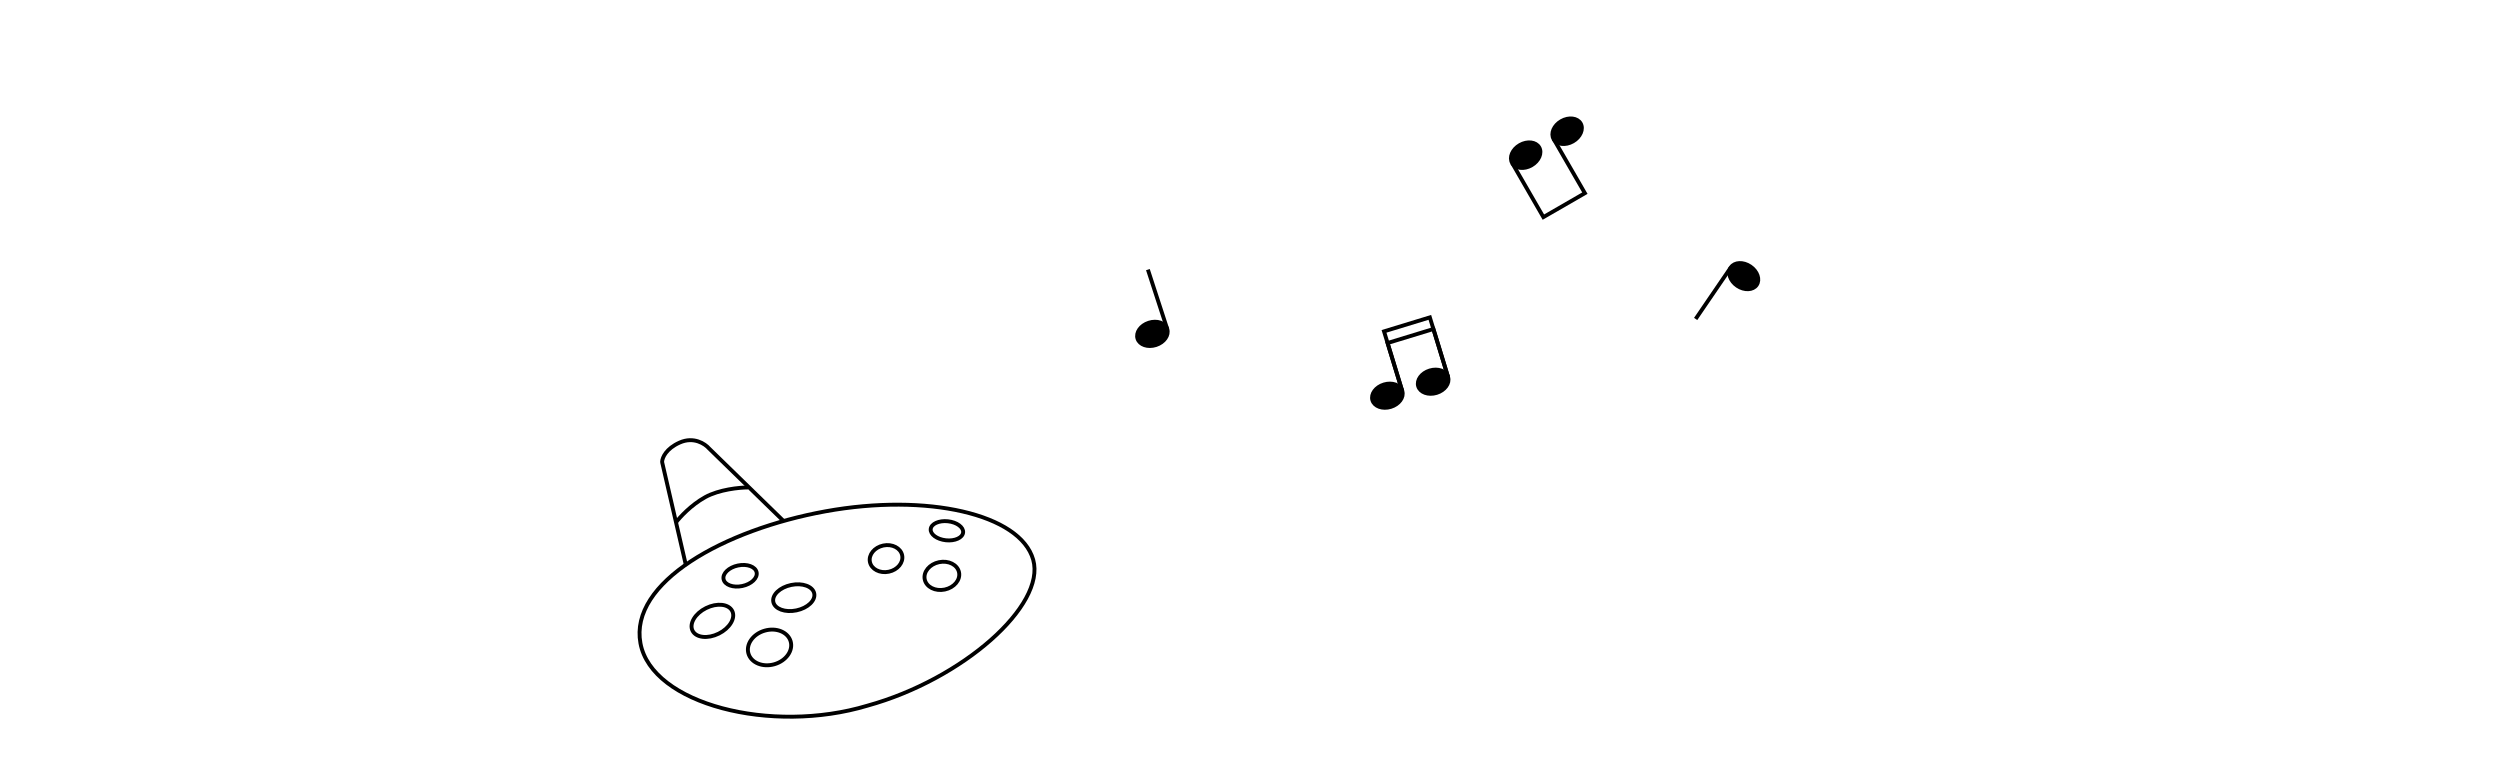
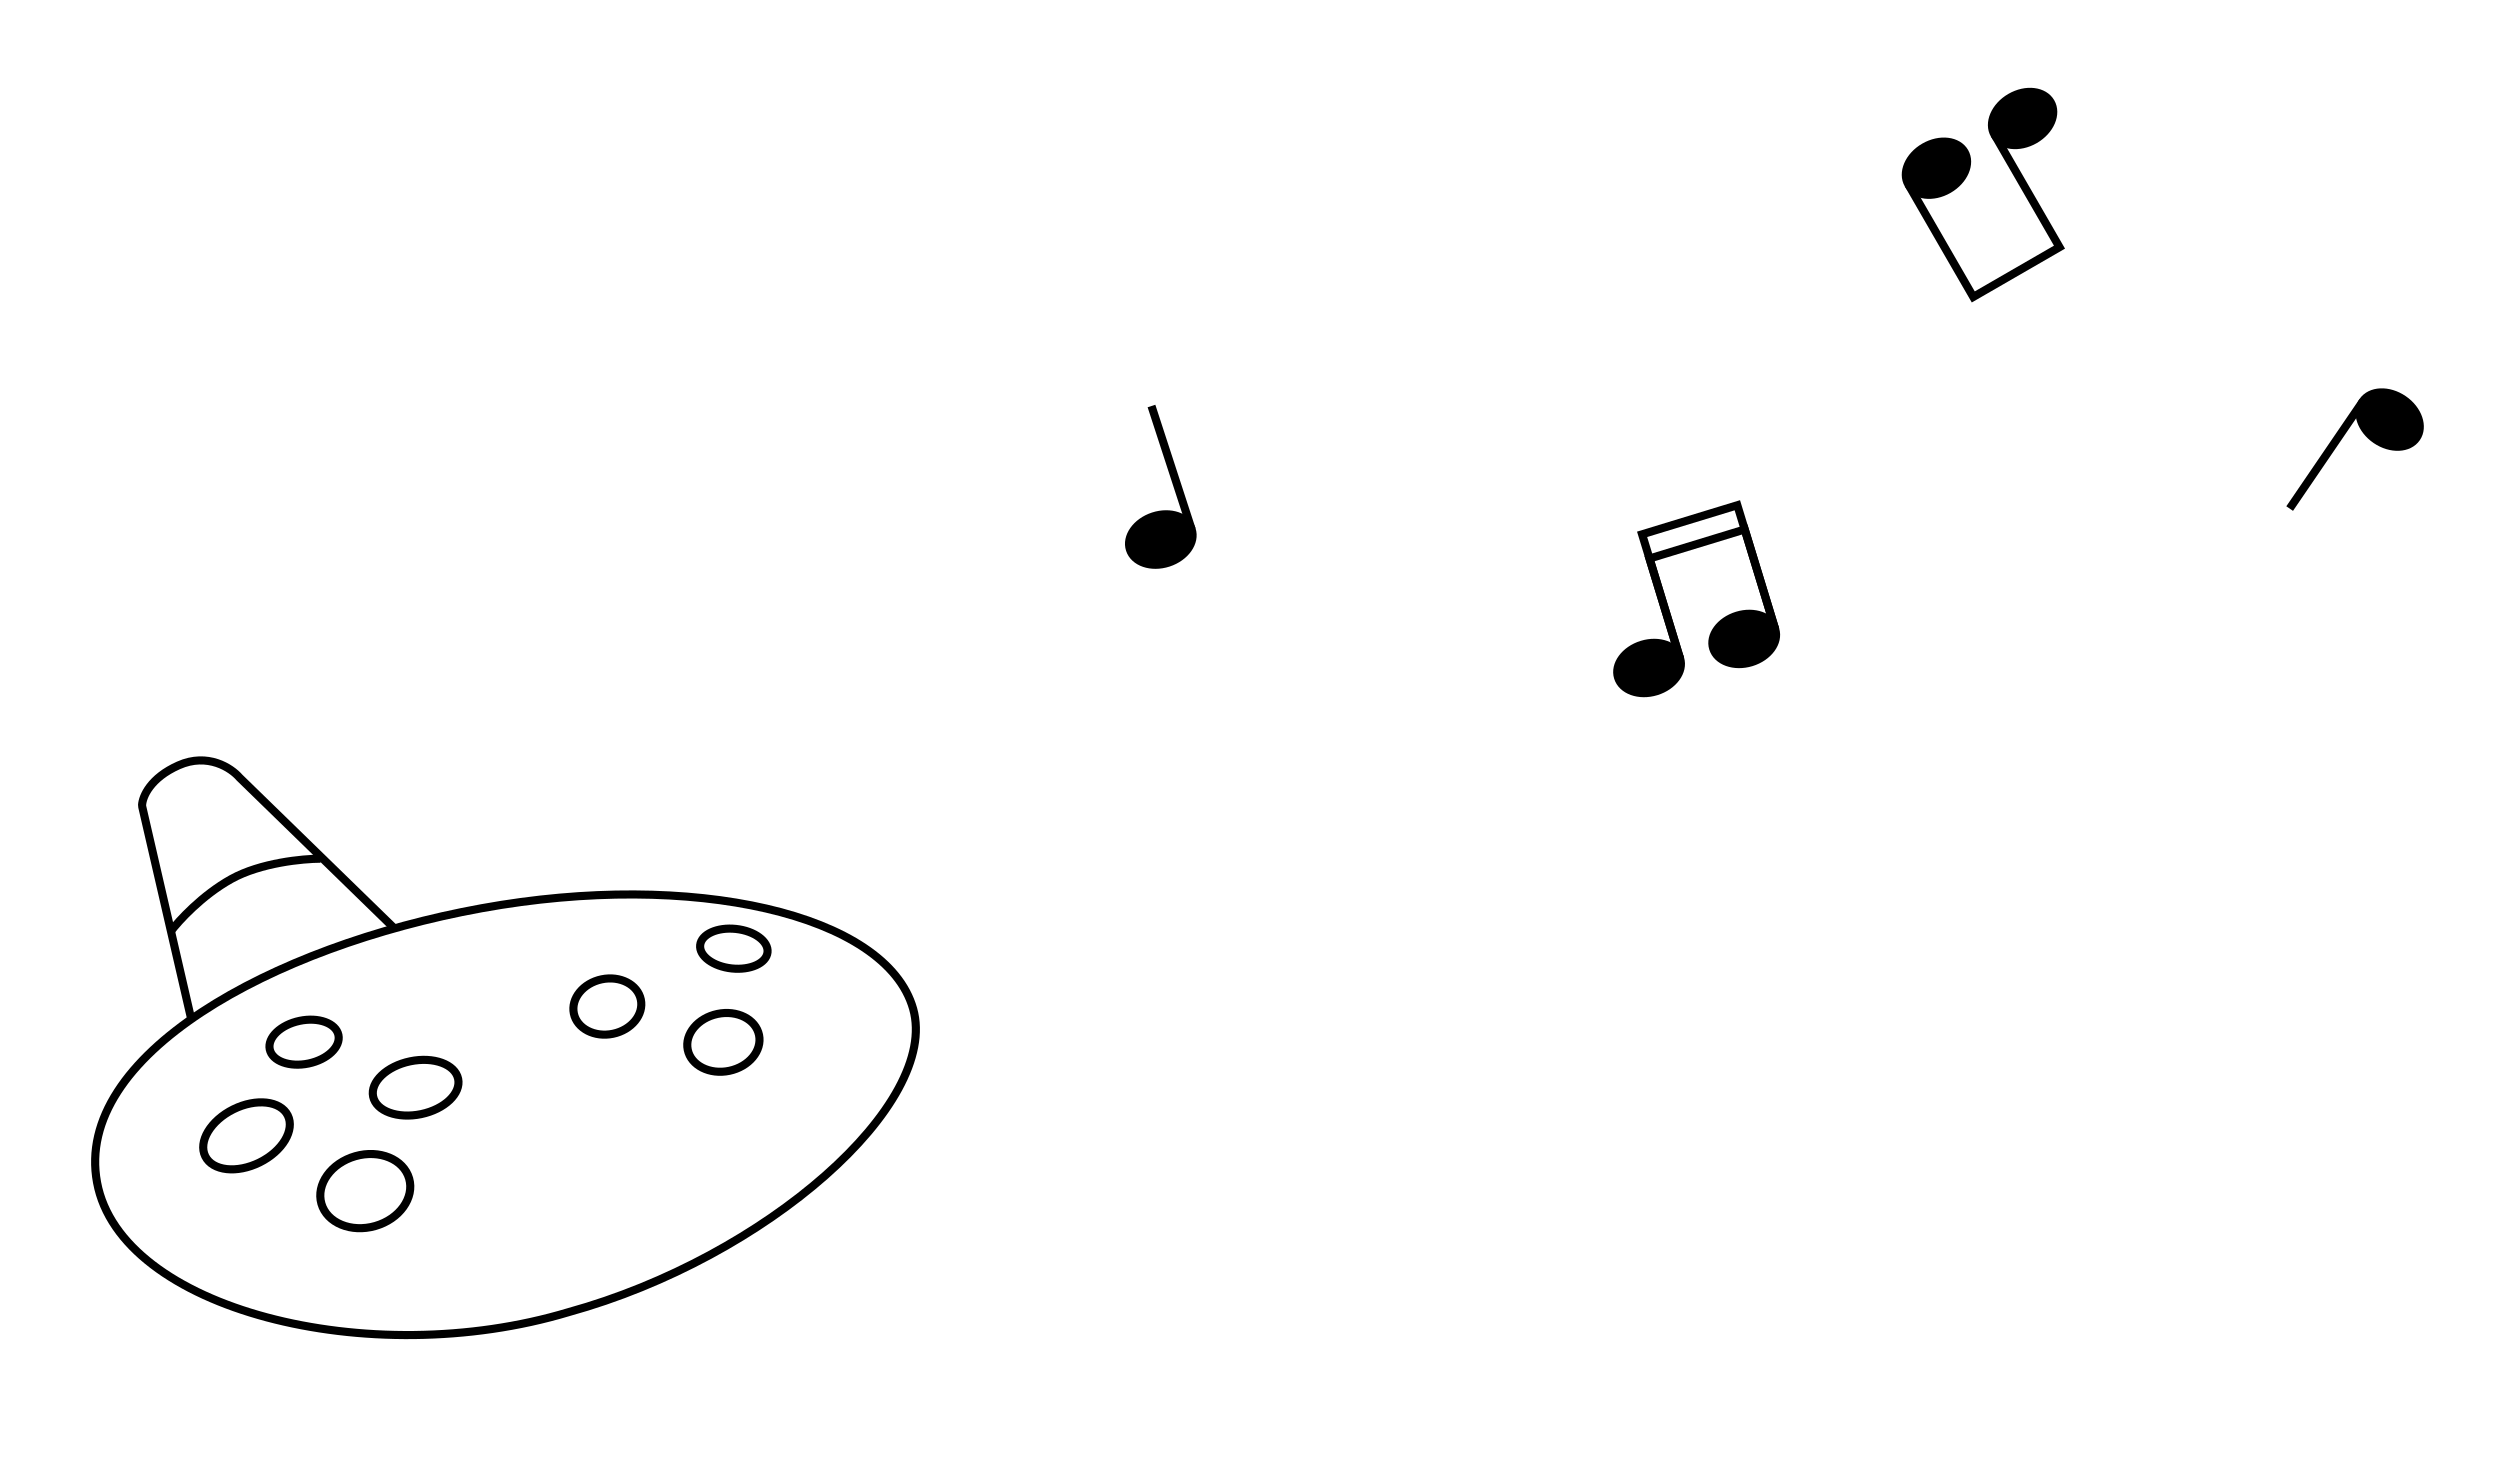
- <svg xmlns="http://www.w3.org/2000/svg" width="640" height="200" viewBox="0 0 640 200" fill="none">
-   <path d="M264.5 143.291C267.797 155 246.424 173.922 222.064 180.652C197.481 188.055 166.857 180.299 163.957 164.684C161.058 149.07 185.406 135.607 211.341 130.895C237.275 126.182 261.203 131.582 264.5 143.291Z" stroke="black" />
-   <path d="M175.5 144.291L169.526 118.402C169.509 118.328 169.499 118.253 169.504 118.178C169.568 117.119 170.53 114.833 174 113.291C177.6 111.691 180.5 113.624 181.5 114.791L200.5 133.291" stroke="black" />
-   <path d="M173 133.791C174 132.458 176.9 129.291 180.5 127.291C184.1 125.291 189.333 124.791 191.5 124.791" stroke="black" />
-   <ellipse cx="182.372" cy="158.938" rx="5.673" ry="3.651" transform="rotate(-26.3574 182.372 158.938)" stroke="black" />
-   <ellipse cx="203.207" cy="153.007" rx="5.349" ry="3.323" transform="rotate(-11.7892 203.207 153.007)" stroke="black" />
-   <ellipse cx="226.825" cy="143.006" rx="4.214" ry="3.427" transform="rotate(-11.7892 226.825 143.006)" stroke="black" />
-   <ellipse cx="242.41" cy="135.879" rx="4.172" ry="2.448" transform="rotate(6.11682 242.41 135.879)" stroke="black" />
-   <ellipse cx="241.122" cy="147.421" rx="4.485" ry="3.58" transform="rotate(-11.7892 241.122 147.421)" stroke="black" />
-   <ellipse cx="189.464" cy="147.396" rx="4.322" ry="2.685" transform="rotate(-11.7892 189.464 147.396)" stroke="black" />
-   <ellipse cx="197.003" cy="165.744" rx="5.622" ry="4.473" transform="rotate(-15.9874 197.003 165.744)" stroke="black" />
-   <path d="M293.862 69.019L298.816 84.234" stroke="black" />
-   <ellipse cx="295.012" cy="85.472" rx="4" ry="3" transform="rotate(-18.0338 295.012 85.4717)" fill="black" stroke="black" />
-   <path d="M434.086 81.656L443.104 68.439" stroke="black" />
-   <ellipse cx="446.408" cy="70.693" rx="4" ry="3" transform="rotate(-145.696 446.408 70.6933)" fill="black" stroke="black" />
-   <ellipse cx="355.166" cy="101.298" rx="4" ry="3" transform="rotate(-16.9847 355.166 101.298)" fill="black" stroke="black" />
-   <ellipse cx="401.184" cy="33.598" rx="4" ry="3" transform="rotate(150 401.184 33.598)" fill="black" stroke="black" />
-   <path d="M370.713 96.549L366.039 81.247L354.307 84.83L358.981 100.132" stroke="black" />
-   <path d="M370.713 96.549L366.949 84.227L355.217 87.811L358.981 100.132" stroke="black" />
-   <path d="M387.107 41.726L395.107 55.582L405.73 49.449L397.73 35.592" stroke="black" />
-   <ellipse cx="366.887" cy="97.718" rx="4" ry="3" transform="rotate(-16.9847 366.887 97.7175)" fill="black" stroke="black" />
-   <ellipse cx="390.571" cy="39.726" rx="4" ry="3" transform="rotate(150 390.571 39.7257)" fill="black" stroke="black" />
+ <svg xmlns="http://www.w3.org/2000/svg" width="308" height="181" viewBox="0 0 308 181" fill="none">
+   <path d="M112.5 124.291C115.797 136 94.424 154.922 70.064 161.652C45.481 169.055 14.857 161.299 11.957 145.684C9.058 130.07 33.406 116.607 59.341 111.895C85.275 107.182 109.203 112.582 112.5 124.291Z" stroke="black" />
+   <path d="M23.5 125.291L17.526 99.402C17.509 99.328 17.499 99.253 17.504 99.178C17.568 98.119 18.53 95.833 22 94.291C25.6 92.691 28.5 94.624 29.5 95.791L48.5 114.291" stroke="black" />
+   <path d="M21 114.791C22 113.458 24.9 110.291 28.5 108.291C32.1 106.291 37.333 105.791 39.5 105.791" stroke="black" />
+   <ellipse cx="30.372" cy="139.938" rx="5.673" ry="3.651" transform="rotate(-26.3574 30.372 139.938)" stroke="black" />
+   <ellipse cx="51.207" cy="134.007" rx="5.349" ry="3.323" transform="rotate(-11.7892 51.2069 134.007)" stroke="black" />
+   <ellipse cx="74.825" cy="124.006" rx="4.214" ry="3.427" transform="rotate(-11.7892 74.825 124.006)" stroke="black" />
+   <ellipse cx="90.41" cy="116.879" rx="4.172" ry="2.448" transform="rotate(6.11682 90.4097 116.879)" stroke="black" />
+   <ellipse cx="89.122" cy="128.421" rx="4.485" ry="3.58" transform="rotate(-11.7892 89.1222 128.421)" stroke="black" />
+   <ellipse cx="37.464" cy="128.396" rx="4.322" ry="2.685" transform="rotate(-11.7892 37.4644 128.396)" stroke="black" />
+   <ellipse cx="45.003" cy="146.744" rx="5.622" ry="4.473" transform="rotate(-15.9874 45.0034 146.744)" stroke="black" />
+   <path d="M141.862 50.02L146.816 65.234" stroke="black" />
+   <ellipse cx="143.012" cy="66.472" rx="4" ry="3" transform="rotate(-18.0338 143.012 66.4717)" fill="black" stroke="black" />
+   <path d="M282.086 62.656L291.104 49.439" stroke="black" />
+   <ellipse cx="294.408" cy="51.693" rx="4" ry="3" transform="rotate(-145.696 294.408 51.6933)" fill="black" stroke="black" />
+   <ellipse cx="203.166" cy="82.298" rx="4" ry="3" transform="rotate(-16.9847 203.166 82.2976)" fill="black" stroke="black" />
+   <ellipse cx="249.184" cy="14.598" rx="4" ry="3" transform="rotate(150 249.184 14.598)" fill="black" stroke="black" />
+   <path d="M218.713 77.549L214.039 62.247L202.307 65.83L206.981 81.132" stroke="black" />
+   <path d="M218.713 77.549L214.949 65.227L203.217 68.811L206.981 81.132" stroke="black" />
+   <path d="M235.107 22.726L243.107 36.582L253.73 30.449L245.73 16.592" stroke="black" />
+   <ellipse cx="214.887" cy="78.718" rx="4" ry="3" transform="rotate(-16.9847 214.887 78.7175)" fill="black" stroke="black" />
+   <ellipse cx="238.571" cy="20.726" rx="4" ry="3" transform="rotate(150 238.571 20.7257)" fill="black" stroke="black" />
</svg>
